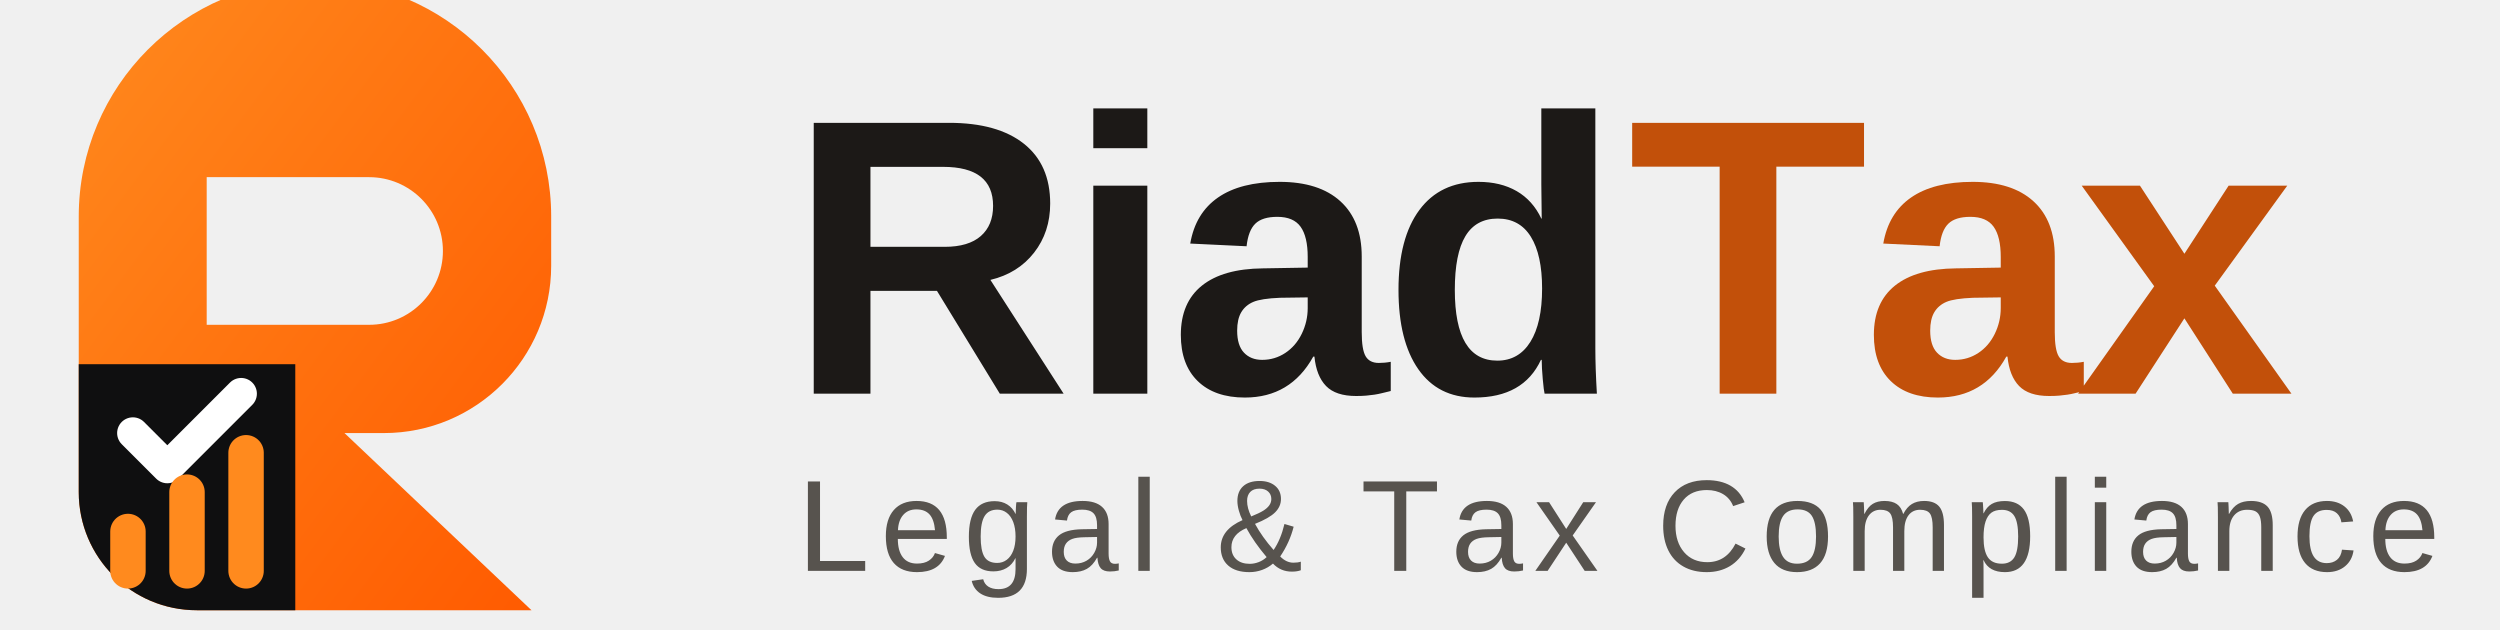
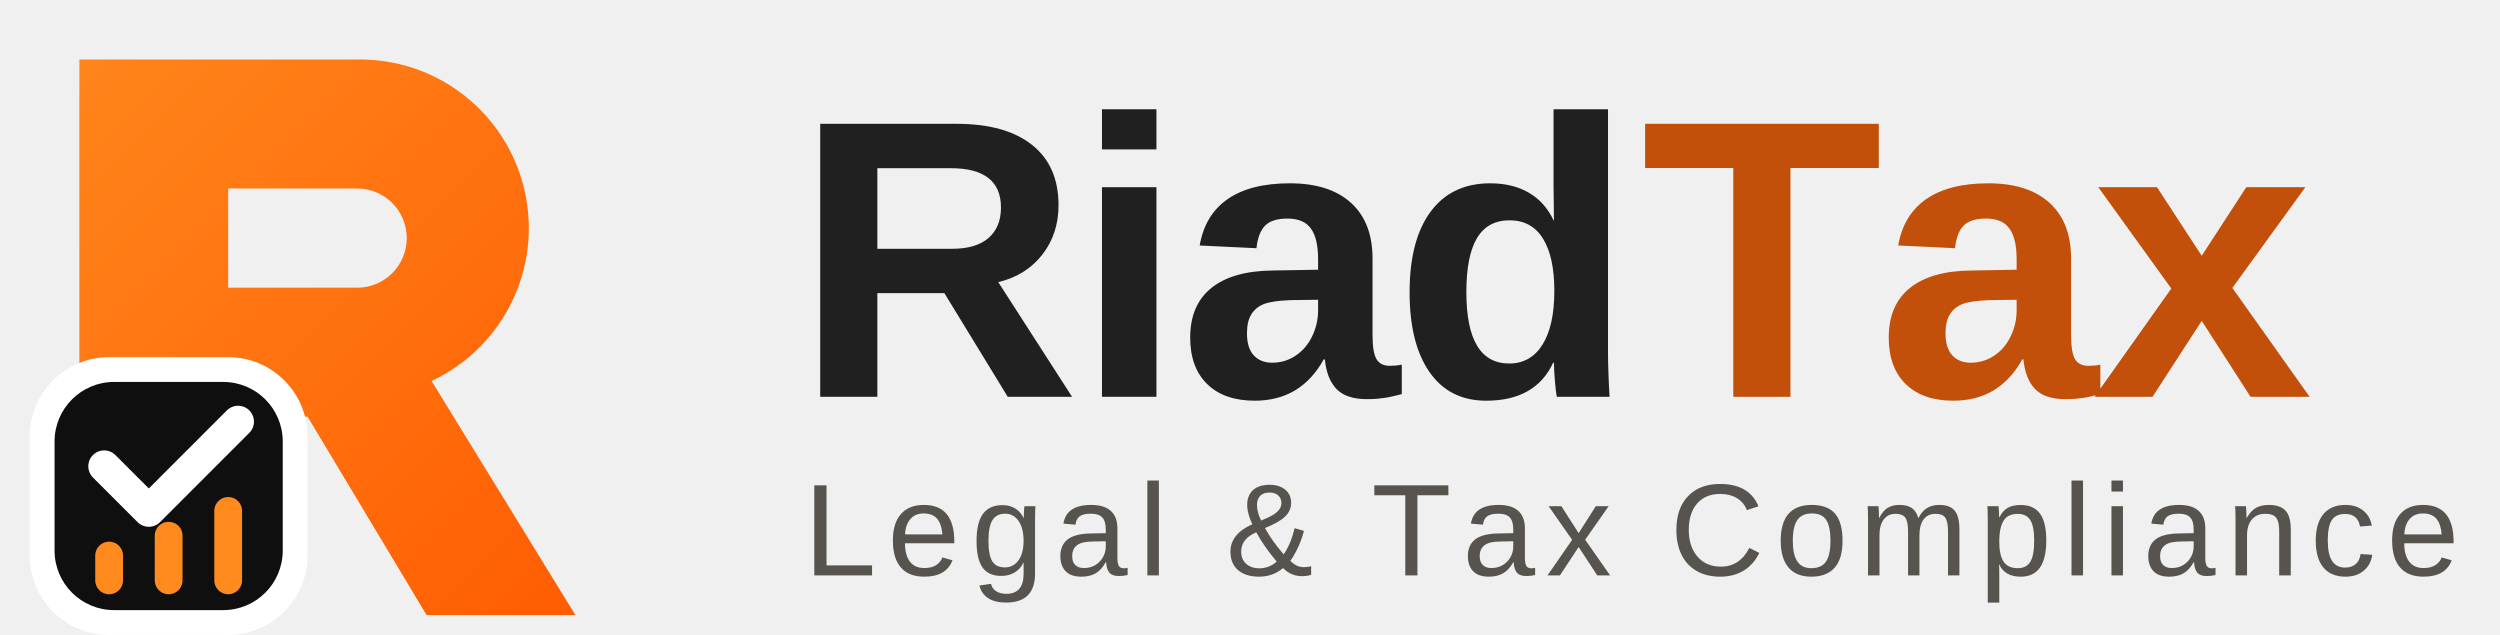
- <svg xmlns="http://www.w3.org/2000/svg" viewBox="0 0 254 64" width="254" height="64" role="img" aria-label="RiadTax">
+ <svg xmlns="http://www.w3.org/2000/svg" viewBox="0 0 252 64" width="252" height="64" role="img" aria-label="RiadTax">
  <defs>
-     <linearGradient id="rt-g" x1="0" y1="0" x2="1" y2="1">
+     <linearGradient id="rt-g" gradientUnits="userSpaceOnUse" x1="0" y1="0" x2="64" y2="64">
      <stop offset="0" stop-color="#ff8a1e" />
      <stop offset="1" stop-color="#ff5a00" />
    </linearGradient>
  </defs>
-   <g transform="translate(0 0) scale(1.0)">
-     <path d="M8 22 A24 24 0 0 1 56 22 V27 A17 17 0 0 1 39 44 H35 L54 62 H20 A12 12 0 0 1 8 50 Z M21 18 V33 H37.5 A7.5 7.5 0 0 0 37.5 18 Z" fill="url(#rt-g)" fill-rule="evenodd" />
-     <path d="M8 50 V37 H30 V62 H20 A12 12 0 0 1 8 50 Z" fill="#0f0f10" />
-     <path d="M13.5 44 L17 47.5 L24.5 40" fill="none" stroke="#ffffff" stroke-width="3.2" stroke-linecap="round" stroke-linejoin="round" />
-     <path d="M13 58 V54 M19 58 V50 M25 58 V46" fill="none" stroke="#ff8a1e" stroke-width="3.6" stroke-linecap="round" />
+   <g transform="translate(0 0) scale(1)">
+     <path d="M8 62 V6 H36 A17 17 0 0 1 43.5 38.4 L58 62 H43 L31 42 H23 V62 Z M23 19 V29 H36 A5 5 0 0 0 36 19 Z" fill="url(#rt-g)" fill-rule="evenodd" />
+     <rect x="3" y="36" width="28" height="28" rx="8" fill="#ffffff" />
+     <rect x="5.5" y="38.5" width="23" height="23" rx="6" fill="#0f0f10" />
+     <path d="M10.5 47 L15 51.5 L24 42.5" fill="none" stroke="#ffffff" stroke-width="3.2" stroke-linecap="round" stroke-linejoin="round" />
+     <path d="M11 58.5 V56 M17 58.5 V54 M23 58.5 V51.5" fill="none" stroke="#ff8a1e" stroke-width="2.8" stroke-linecap="round" />
  </g>
-   <path d="M101.582 40.0 95.195 29.551H88.438V40.0H82.676V12.48H96.426Q101.348 12.48 104.023 14.6Q106.699 16.719 106.699 20.684Q106.699 23.574 105.059 25.674Q103.418 27.773 100.625 28.438L108.066 40.0ZM100.898 20.918Q100.898 16.953 95.82 16.953H88.438V25.078H95.977Q98.398 25.078 99.648 23.984Q100.898 22.891 100.898 20.918Z M111.08 15.059V11.016H116.568V15.059ZM111.08 40.0V18.867H116.568V40.0Z M126.476 40.391Q123.409 40.391 121.691 38.721Q119.972 37.051 119.972 34.023Q119.972 30.742 122.111 29.023Q124.249 27.305 128.312 27.266L132.863 27.188V26.113Q132.863 24.043 132.14 23.037Q131.417 22.031 129.777 22.031Q128.253 22.031 127.54 22.725Q126.827 23.418 126.652 25.02L120.929 24.746Q121.456 21.66 123.751 20.068Q126.046 18.477 130.011 18.477Q134.015 18.477 136.183 20.449Q138.351 22.422 138.351 26.055V33.75Q138.351 35.527 138.751 36.201Q139.152 36.875 140.089 36.875Q140.714 36.875 141.3 36.758V39.727Q140.812 39.844 140.421 39.941Q140.03 40.039 139.64 40.098Q139.249 40.156 138.81 40.195Q138.37 40.234 137.784 40.234Q135.714 40.234 134.728 39.219Q133.741 38.203 133.546 36.23H133.429Q131.124 40.391 126.476 40.391ZM132.863 30.215 130.05 30.254Q128.136 30.332 127.335 30.674Q126.534 31.016 126.114 31.719Q125.695 32.422 125.695 33.594Q125.695 35.098 126.388 35.83Q127.081 36.562 128.234 36.562Q129.523 36.562 130.587 35.859Q131.652 35.156 132.257 33.916Q132.863 32.676 132.863 31.289Z M156.93 40.0Q156.852 39.707 156.745 38.525Q156.638 37.344 156.638 36.562H156.559Q154.782 40.391 149.802 40.391Q146.11 40.391 144.098 37.51Q142.087 34.629 142.087 29.453Q142.087 24.199 144.206 21.338Q146.325 18.477 150.212 18.477Q152.458 18.477 154.089 19.414Q155.72 20.352 156.598 22.207H156.638L156.598 18.73V11.016H162.087V35.391Q162.087 37.344 162.243 40.0ZM156.677 29.316Q156.677 25.898 155.534 24.053Q154.391 22.207 152.165 22.207Q149.958 22.207 148.884 23.994Q147.809 25.781 147.809 29.453Q147.809 36.641 152.126 36.641Q154.294 36.641 155.485 34.736Q156.677 32.832 156.677 29.316Z" fill="#1c1917" />
+   <path d="M101.582 40.0 95.195 29.551H88.438V40.0H82.676V12.48H96.426Q101.348 12.48 104.023 14.6Q106.699 16.719 106.699 20.684Q106.699 23.574 105.059 25.674Q103.418 27.773 100.625 28.438L108.066 40.0ZM100.898 20.918Q100.898 16.953 95.82 16.953H88.438V25.078H95.977Q98.398 25.078 99.648 23.984Q100.898 22.891 100.898 20.918Z M111.08 15.059V11.016H116.568V15.059ZM111.08 40.0V18.867H116.568V40.0Z M126.476 40.391Q123.409 40.391 121.691 38.721Q119.972 37.051 119.972 34.023Q119.972 30.742 122.111 29.023Q124.249 27.305 128.312 27.266L132.863 27.188V26.113Q132.863 24.043 132.14 23.037Q131.417 22.031 129.777 22.031Q128.253 22.031 127.54 22.725Q126.827 23.418 126.652 25.02L120.929 24.746Q121.456 21.66 123.751 20.068Q126.046 18.477 130.011 18.477Q134.015 18.477 136.183 20.449Q138.351 22.422 138.351 26.055V33.75Q138.351 35.527 138.751 36.201Q139.152 36.875 140.089 36.875Q140.714 36.875 141.3 36.758V39.727Q140.812 39.844 140.421 39.941Q140.03 40.039 139.64 40.098Q139.249 40.156 138.81 40.195Q138.37 40.234 137.784 40.234Q135.714 40.234 134.728 39.219Q133.741 38.203 133.546 36.23H133.429Q131.124 40.391 126.476 40.391ZM132.863 30.215 130.05 30.254Q128.136 30.332 127.335 30.674Q126.534 31.016 126.114 31.719Q125.695 32.422 125.695 33.594Q125.695 35.098 126.388 35.83Q127.081 36.562 128.234 36.562Q129.523 36.562 130.587 35.859Q131.652 35.156 132.257 33.916Q132.863 32.676 132.863 31.289Z M156.93 40.0Q156.852 39.707 156.745 38.525Q156.638 37.344 156.638 36.562H156.559Q154.782 40.391 149.802 40.391Q146.11 40.391 144.098 37.51Q142.087 34.629 142.087 29.453Q142.087 24.199 144.206 21.338Q146.325 18.477 150.212 18.477Q152.458 18.477 154.089 19.414Q155.72 20.352 156.598 22.207H156.638L156.598 18.73V11.016H162.087V35.391Q162.087 37.344 162.243 40.0ZM156.677 29.316Q156.677 25.898 155.534 24.053Q154.391 22.207 152.165 22.207Q149.958 22.207 148.884 23.994Q147.809 25.781 147.809 29.453Q147.809 36.641 152.126 36.641Q154.294 36.641 155.485 34.736Q156.677 32.832 156.677 29.316Z" fill="#202020" />
  <path d="M180.477 16.934V40.0H174.716V16.934H165.829V12.48H189.384V16.934Z M196.889 40.391Q193.823 40.391 192.104 38.721Q190.385 37.051 190.385 34.023Q190.385 30.742 192.524 29.023Q194.663 27.305 198.725 27.266L203.276 27.188V26.113Q203.276 24.043 202.553 23.037Q201.83 22.031 200.19 22.031Q198.666 22.031 197.954 22.725Q197.241 23.418 197.065 25.02L191.342 24.746Q191.87 21.66 194.164 20.068Q196.459 18.477 200.424 18.477Q204.428 18.477 206.596 20.449Q208.764 22.422 208.764 26.055V33.75Q208.764 35.527 209.164 36.201Q209.565 36.875 210.502 36.875Q211.127 36.875 211.713 36.758V39.727Q211.225 39.844 210.834 39.941Q210.444 40.039 210.053 40.098Q209.663 40.156 209.223 40.195Q208.784 40.234 208.198 40.234Q206.127 40.234 205.141 39.219Q204.155 38.203 203.959 36.23H203.842Q201.538 40.391 196.889 40.391ZM203.276 30.215 200.463 30.254Q198.549 30.332 197.748 30.674Q196.948 31.016 196.528 31.719Q196.108 32.422 196.108 33.594Q196.108 35.098 196.801 35.83Q197.495 36.562 198.647 36.562Q199.936 36.562 201 35.859Q202.065 35.156 202.67 33.916Q203.276 32.676 203.276 31.289Z M226.855 40.0 221.934 32.344 216.973 40.0H211.133L218.867 29.082L211.504 18.867H217.422L221.934 25.781L226.426 18.867H232.383L225.02 29.023L232.813 40.0Z" fill="#c2500a" />
  <path d="M82.083 58.0V48.919H83.314V56.995H87.903V58.0Z M91.22 54.758Q91.22 55.957 91.716 56.608Q92.213 57.259 93.167 57.259Q93.921 57.259 94.375 56.956Q94.829 56.653 94.991 56.189L96.009 56.479Q95.384 58.129 93.167 58.129Q91.62 58.129 90.811 57.207Q90.002 56.286 90.002 54.468Q90.002 52.741 90.811 51.819Q91.62 50.897 93.121 50.897Q96.196 50.897 96.196 54.603V54.758ZM94.997 53.869Q94.9 52.766 94.436 52.26Q93.972 51.754 93.102 51.754Q92.258 51.754 91.765 52.318Q91.272 52.882 91.233 53.869Z M101.414 60.739Q100.274 60.739 99.597 60.291Q98.92 59.843 98.727 59.018L99.893 58.851Q100.009 59.334 100.406 59.595Q100.802 59.856 101.447 59.856Q103.18 59.856 103.18 57.826V56.704H103.168Q102.839 57.375 102.265 57.713Q101.692 58.052 100.925 58.052Q99.642 58.052 99.039 57.201Q98.437 56.35 98.437 54.526Q98.437 52.676 99.084 51.796Q99.732 50.917 101.054 50.917Q101.795 50.917 102.339 51.255Q102.884 51.593 103.18 52.219H103.193Q103.193 52.025 103.219 51.548Q103.245 51.071 103.271 51.026H104.373Q104.334 51.374 104.334 52.47V57.8Q104.334 60.739 101.414 60.739ZM103.18 54.513Q103.18 53.662 102.948 53.047Q102.716 52.431 102.294 52.106Q101.872 51.78 101.337 51.78Q100.448 51.78 100.042 52.425Q99.636 53.069 99.636 54.513Q99.636 55.944 100.016 56.569Q100.396 57.194 101.318 57.194Q101.866 57.194 102.291 56.872Q102.716 56.55 102.948 55.947Q103.18 55.345 103.18 54.513Z M108.992 58.129Q107.941 58.129 107.413 57.575Q106.884 57.02 106.884 56.054Q106.884 54.971 107.597 54.391Q108.309 53.811 109.894 53.772L111.461 53.746V53.366Q111.461 52.515 111.1 52.148Q110.739 51.78 109.965 51.78Q109.185 51.78 108.831 52.045Q108.476 52.309 108.405 52.889L107.194 52.779Q107.49 50.897 109.991 50.897Q111.306 50.897 111.97 51.5Q112.634 52.103 112.634 53.243V56.247Q112.634 56.763 112.769 57.024Q112.904 57.285 113.285 57.285Q113.452 57.285 113.665 57.239V57.961Q113.227 58.064 112.769 58.064Q112.124 58.064 111.831 57.726Q111.538 57.388 111.499 56.666H111.461Q111.016 57.465 110.426 57.797Q109.836 58.129 108.992 58.129ZM109.256 57.259Q109.894 57.259 110.391 56.969Q110.887 56.679 111.174 56.173Q111.461 55.667 111.461 55.132V54.558L110.191 54.584Q109.372 54.597 108.95 54.752Q108.528 54.906 108.302 55.229Q108.077 55.551 108.077 56.073Q108.077 56.64 108.383 56.949Q108.689 57.259 109.256 57.259Z M115.654 58.0V48.435H116.814V58.0Z  M131.254 58.077Q130.113 58.077 129.333 57.259Q128.85 57.678 128.231 57.903Q127.613 58.129 126.936 58.129Q125.55 58.129 124.789 57.462Q124.029 56.795 124.029 55.609Q124.029 53.817 126.24 52.844Q126.027 52.444 125.872 51.896Q125.718 51.348 125.718 50.897Q125.718 49.93 126.307 49.399Q126.897 48.867 127.98 48.867Q128.953 48.867 129.549 49.357Q130.146 49.847 130.146 50.697Q130.146 51.458 129.556 52.051Q128.966 52.644 127.509 53.224Q128.225 54.545 129.398 55.879Q130.126 54.81 130.5 53.237L131.435 53.514Q131.029 55.119 130.068 56.537Q130.687 57.169 131.409 57.169Q131.866 57.169 132.163 57.065V57.936Q131.802 58.077 131.254 58.077ZM129.166 50.697Q129.166 50.233 128.844 49.94Q128.521 49.647 127.967 49.647Q127.348 49.647 127.026 49.979Q126.704 50.311 126.704 50.897Q126.704 51.632 127.123 52.47Q127.967 52.128 128.363 51.877Q128.76 51.626 128.963 51.336Q129.166 51.046 129.166 50.697ZM128.689 56.601Q127.413 55.093 126.633 53.656Q125.112 54.3 125.112 55.596Q125.112 56.376 125.611 56.83Q126.111 57.285 126.974 57.285Q127.432 57.285 127.89 57.107Q128.347 56.93 128.689 56.601Z  M142.877 49.924V58.0H141.653V49.924H138.533V48.919H145.997V49.924Z M150.068 58.129Q149.017 58.129 148.489 57.575Q147.96 57.02 147.96 56.054Q147.96 54.971 148.673 54.391Q149.385 53.811 150.97 53.772L152.537 53.746V53.366Q152.537 52.515 152.176 52.148Q151.815 51.78 151.041 51.78Q150.261 51.78 149.907 52.045Q149.552 52.309 149.481 52.889L148.27 52.779Q148.566 50.897 151.067 50.897Q152.382 50.897 153.046 51.5Q153.71 52.103 153.71 53.243V56.247Q153.71 56.763 153.845 57.024Q153.98 57.285 154.361 57.285Q154.528 57.285 154.741 57.239V57.961Q154.303 58.064 153.845 58.064Q153.2 58.064 152.907 57.726Q152.614 57.388 152.575 56.666H152.537Q152.092 57.465 151.502 57.797Q150.912 58.129 150.068 58.129ZM150.332 57.259Q150.97 57.259 151.467 56.969Q151.963 56.679 152.25 56.173Q152.537 55.667 152.537 55.132V54.558L151.267 54.584Q150.448 54.597 150.026 54.752Q149.604 54.906 149.378 55.229Q149.153 55.551 149.153 56.073Q149.153 56.64 149.459 56.949Q149.765 57.259 150.332 57.259Z M161.004 58.0 159.128 55.138 157.239 58.0H155.989L158.471 54.416L156.105 51.026H157.388L159.128 53.74L160.855 51.026H162.151L159.785 54.404L162.299 58.0Z  M173.413 49.789Q171.905 49.789 171.067 50.759Q170.229 51.729 170.229 53.417Q170.229 55.087 171.102 56.102Q171.976 57.117 173.464 57.117Q175.372 57.117 176.333 55.229L177.338 55.731Q176.777 56.904 175.762 57.517Q174.747 58.129 173.406 58.129Q172.034 58.129 171.031 57.558Q170.029 56.988 169.504 55.928Q168.979 54.868 168.979 53.417Q168.979 51.245 170.152 50.014Q171.325 48.783 173.4 48.783Q174.85 48.783 175.823 49.35Q176.797 49.918 177.254 51.033L176.088 51.419Q175.772 50.627 175.073 50.208Q174.373 49.789 173.413 49.789Z M185.728 54.507Q185.728 56.337 184.922 57.233Q184.116 58.129 182.582 58.129Q181.055 58.129 180.275 57.198Q179.495 56.266 179.495 54.507Q179.495 50.897 182.621 50.897Q184.22 50.897 184.974 51.777Q185.728 52.657 185.728 54.507ZM184.51 54.507Q184.51 53.063 184.081 52.409Q183.652 51.754 182.64 51.754Q181.622 51.754 181.168 52.422Q180.713 53.089 180.713 54.507Q180.713 55.886 181.161 56.579Q181.609 57.272 182.57 57.272Q183.614 57.272 184.062 56.601Q184.51 55.931 184.51 54.507Z M192.332 58.0V53.579Q192.332 52.567 192.055 52.18Q191.778 51.793 191.056 51.793Q190.315 51.793 189.883 52.36Q189.451 52.928 189.451 53.959V58.0H188.297V52.515Q188.297 51.297 188.259 51.026H189.354Q189.361 51.058 189.367 51.2Q189.374 51.342 189.383 51.526Q189.393 51.709 189.406 52.219H189.425Q189.799 51.477 190.282 51.187Q190.766 50.897 191.462 50.897Q192.255 50.897 192.716 51.213Q193.176 51.529 193.357 52.219H193.376Q193.737 51.516 194.25 51.207Q194.762 50.897 195.49 50.897Q196.547 50.897 197.027 51.471Q197.508 52.045 197.508 53.353V58.0H196.36V53.579Q196.36 52.567 196.083 52.18Q195.806 51.793 195.084 51.793Q194.324 51.793 193.901 52.357Q193.479 52.921 193.479 53.959V58.0Z M206.265 54.481Q206.265 58.129 203.699 58.129Q202.088 58.129 201.534 56.917H201.502Q201.527 56.969 201.527 58.013V60.739H200.367V52.451Q200.367 51.374 200.329 51.026H201.45Q201.456 51.052 201.469 51.21Q201.482 51.368 201.498 51.696Q201.514 52.025 201.514 52.148H201.54Q201.85 51.503 202.359 51.203Q202.868 50.904 203.699 50.904Q204.988 50.904 205.627 51.767Q206.265 52.631 206.265 54.481ZM205.046 54.507Q205.046 53.05 204.653 52.425Q204.26 51.8 203.403 51.8Q202.713 51.8 202.323 52.09Q201.933 52.38 201.73 52.995Q201.527 53.611 201.527 54.597Q201.527 55.97 201.966 56.621Q202.404 57.272 203.39 57.272Q204.254 57.272 204.65 56.637Q205.046 56.002 205.046 54.507Z M208.808 58.0V48.435H209.969V58.0Z M212.835 49.544V48.435H213.995V49.544ZM212.835 58.0V51.026H213.995V58.0Z M218.653 58.129Q217.602 58.129 217.073 57.575Q216.545 57.02 216.545 56.054Q216.545 54.971 217.257 54.391Q217.969 53.811 219.555 53.772L221.121 53.746V53.366Q221.121 52.515 220.76 52.148Q220.399 51.78 219.626 51.78Q218.846 51.78 218.491 52.045Q218.137 52.309 218.066 52.889L216.854 52.779Q217.151 50.897 219.652 50.897Q220.966 50.897 221.63 51.5Q222.294 52.103 222.294 53.243V56.247Q222.294 56.763 222.429 57.024Q222.565 57.285 222.945 57.285Q223.113 57.285 223.325 57.239V57.961Q222.887 58.064 222.429 58.064Q221.785 58.064 221.492 57.726Q221.198 57.388 221.16 56.666H221.121Q220.676 57.465 220.087 57.797Q219.497 58.129 218.653 58.129ZM218.917 57.259Q219.555 57.259 220.051 56.969Q220.547 56.679 220.834 56.173Q221.121 55.667 221.121 55.132V54.558L219.851 54.584Q219.033 54.597 218.611 54.752Q218.188 54.906 217.963 55.229Q217.737 55.551 217.737 56.073Q217.737 56.64 218.043 56.949Q218.35 57.259 218.917 57.259Z M229.743 58.0V53.579Q229.743 52.889 229.607 52.509Q229.472 52.128 229.176 51.961Q228.879 51.793 228.305 51.793Q227.468 51.793 226.984 52.367Q226.501 52.94 226.501 53.959V58.0H225.341V52.515Q225.341 51.297 225.302 51.026H226.398Q226.404 51.058 226.411 51.2Q226.417 51.342 226.427 51.526Q226.436 51.709 226.449 52.219H226.469Q226.868 51.497 227.393 51.197Q227.919 50.897 228.699 50.897Q229.846 50.897 230.378 51.468Q230.909 52.038 230.909 53.353V58.0Z M234.639 54.481Q234.639 55.873 235.077 56.543Q235.516 57.214 236.399 57.214Q237.017 57.214 237.433 56.879Q237.849 56.543 237.946 55.847L239.119 55.925Q238.983 56.93 238.261 57.529Q237.539 58.129 236.431 58.129Q234.968 58.129 234.198 57.204Q233.427 56.279 233.427 54.507Q233.427 52.747 234.201 51.822Q234.974 50.897 236.418 50.897Q237.488 50.897 238.194 51.452Q238.899 52.006 239.08 52.979L237.887 53.069Q237.797 52.489 237.43 52.148Q237.062 51.806 236.386 51.806Q235.464 51.806 235.052 52.418Q234.639 53.031 234.639 54.481Z M242.346 54.758Q242.346 55.957 242.842 56.608Q243.338 57.259 244.292 57.259Q245.046 57.259 245.5 56.956Q245.955 56.653 246.116 56.189L247.134 56.479Q246.509 58.129 244.292 58.129Q242.745 58.129 241.936 57.207Q241.127 56.286 241.127 54.468Q241.127 52.741 241.936 51.819Q242.745 50.897 244.247 50.897Q247.321 50.897 247.321 54.603V54.758ZM246.122 53.869Q246.026 52.766 245.562 52.26Q245.098 51.754 244.228 51.754Q243.383 51.754 242.89 52.318Q242.397 52.882 242.358 53.869Z" fill="#57534e" />
</svg>
